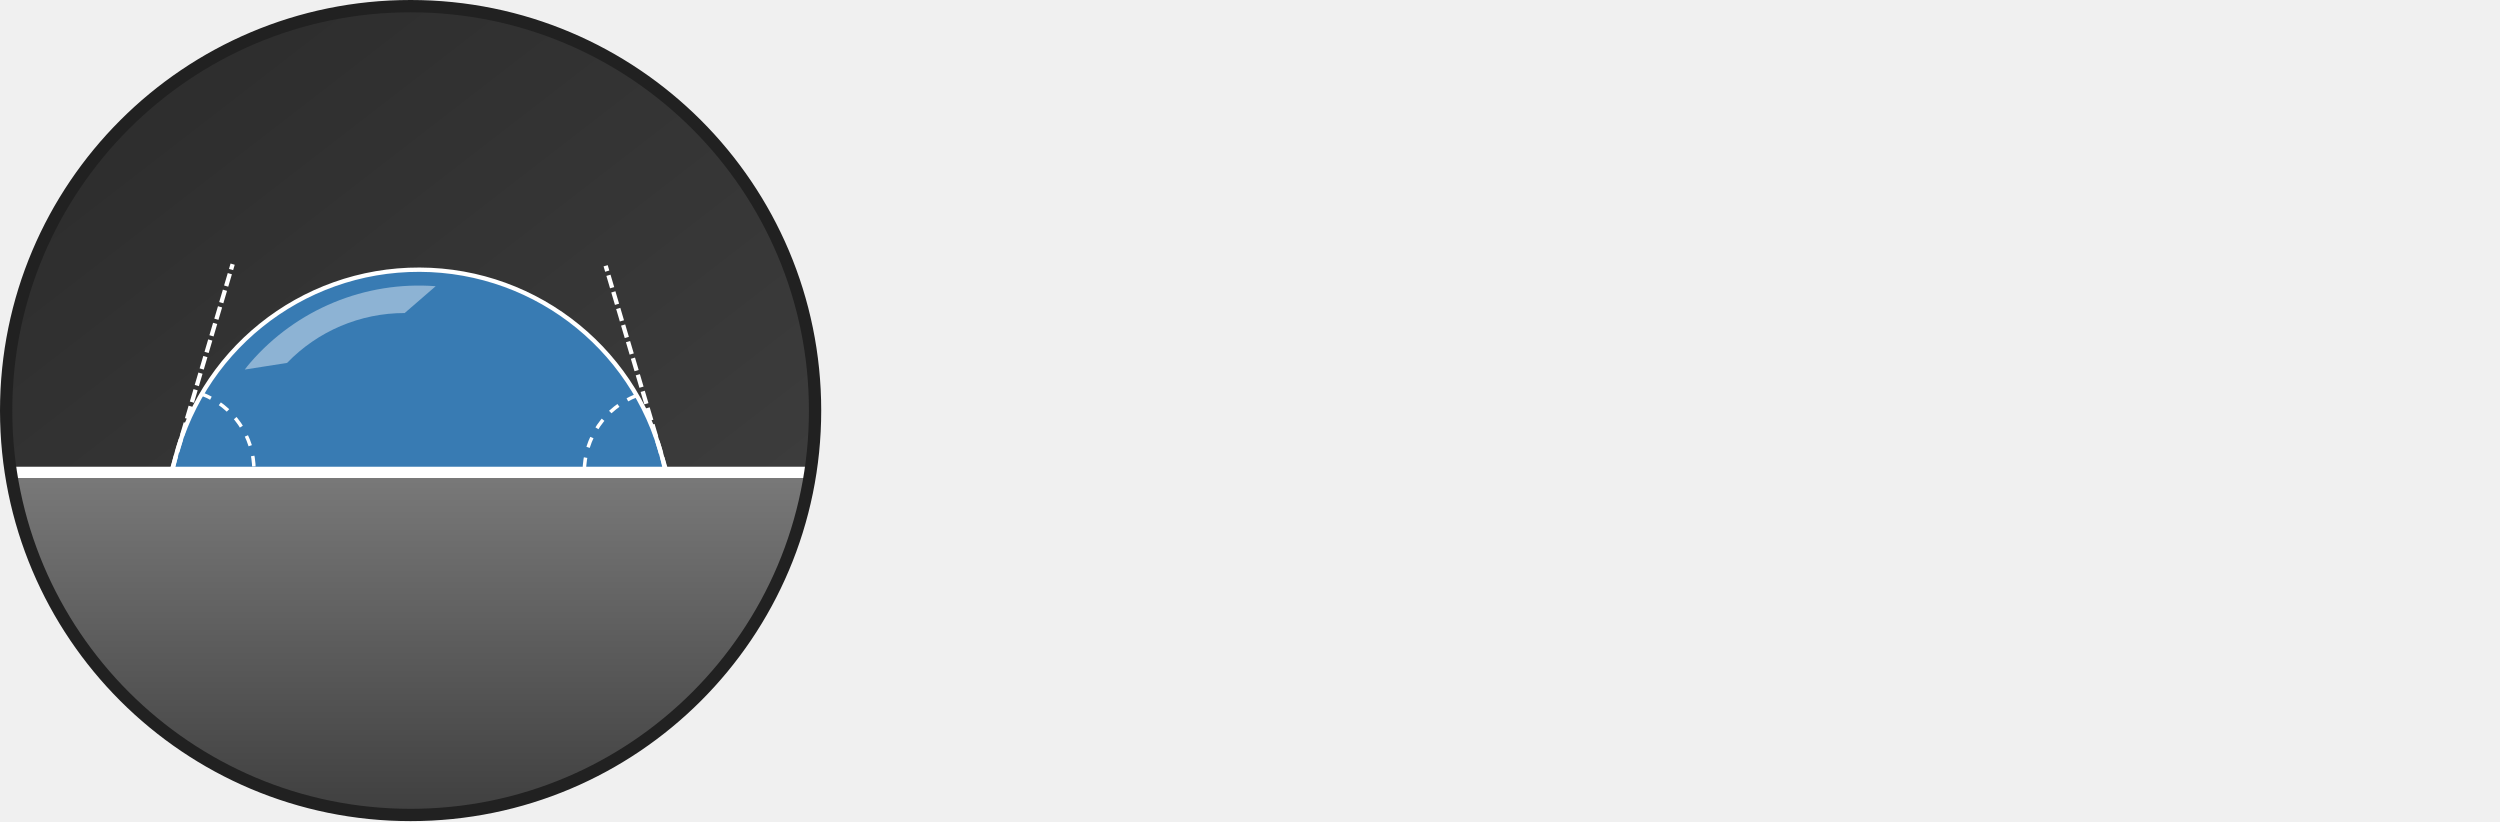
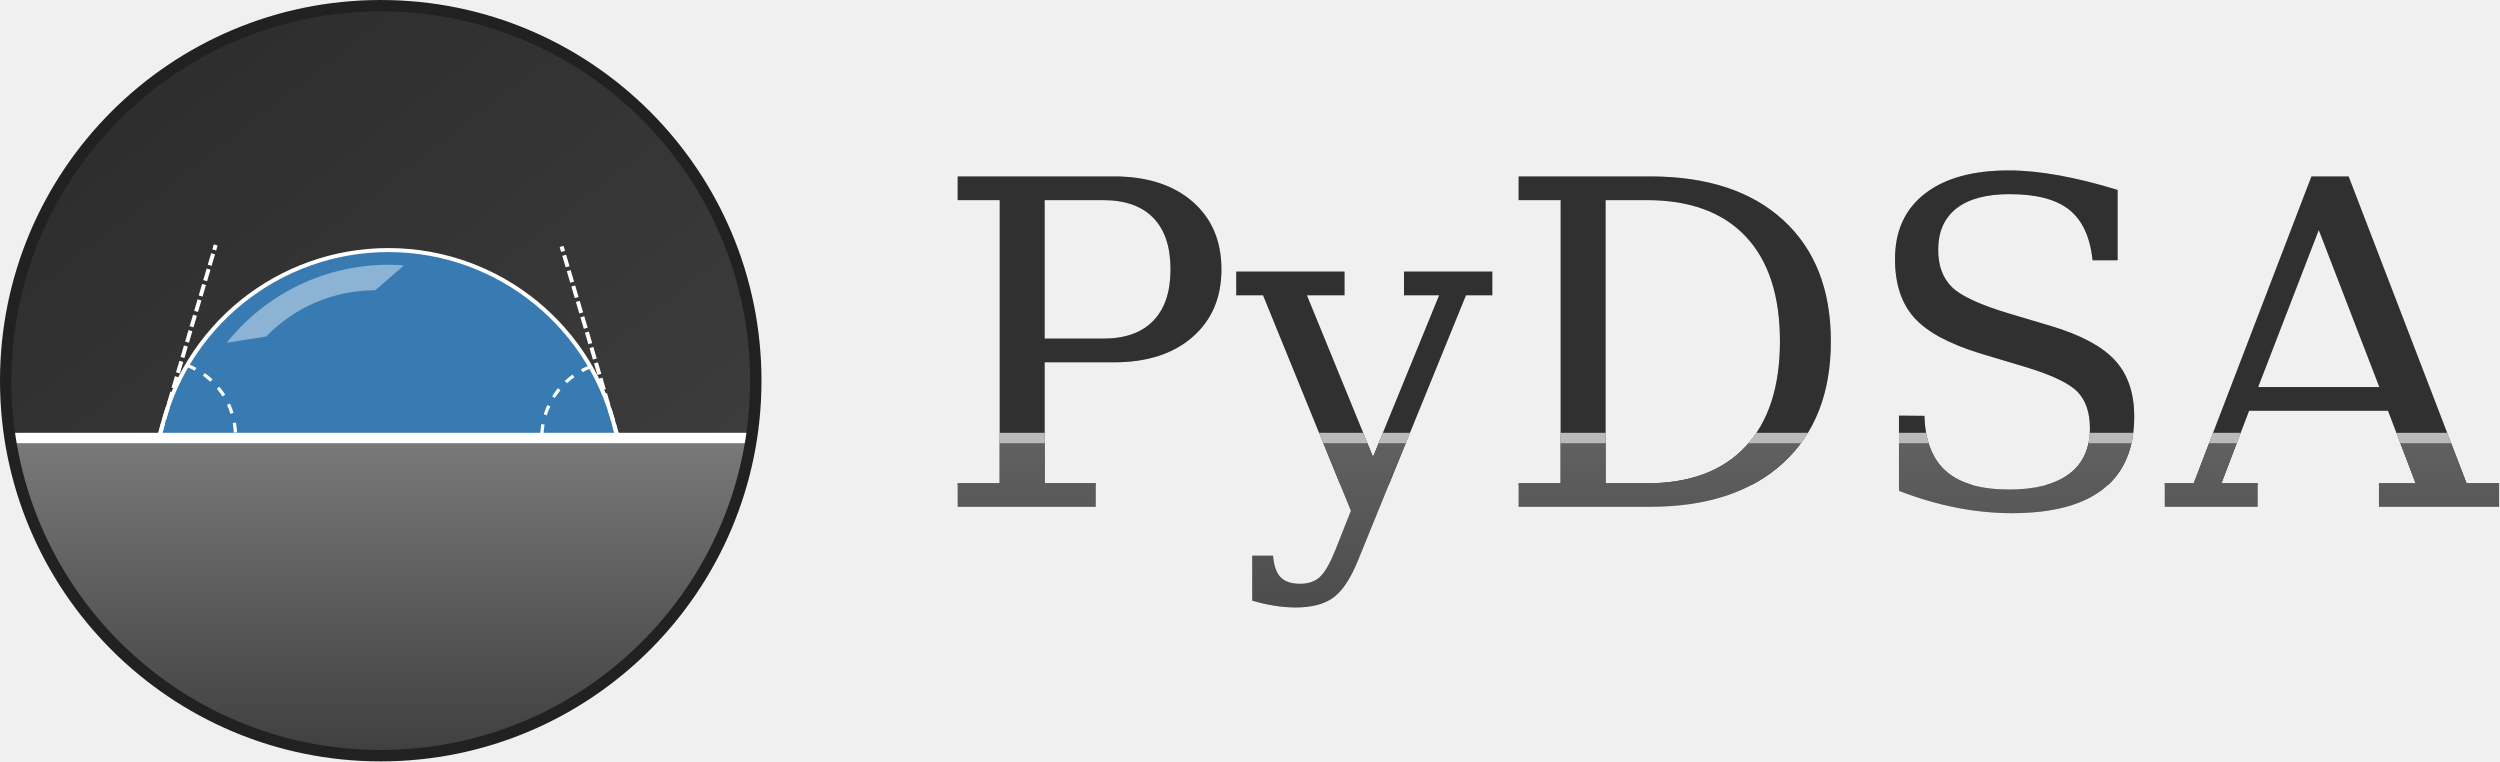
- <svg xmlns="http://www.w3.org/2000/svg" xmlns:xlink="http://www.w3.org/1999/xlink" width="1423.199" height="467.442" id="svg2169" version="1.0" viewBox="0 0 996.239 327.209">
+ <svg xmlns="http://www.w3.org/2000/svg" xmlns:xlink="http://www.w3.org/1999/xlink" width="1534.853" height="467.442" id="svg2169" version="1.0" viewBox="0 0 1074.398 327.209">
  <defs id="defs2171">
    <linearGradient id="linearGradient11301">
      <stop id="stop11303" offset="0" style="stop-color:#ffe052;stop-opacity:1" />
      <stop id="stop11305" offset="1" style="stop-color:#ffc331;stop-opacity:1" />
    </linearGradient>
    <linearGradient id="linearGradient9515">
      <stop id="stop9517" offset="0" style="stop-color:#387eb8;stop-opacity:1" />
      <stop id="stop9519" offset="1" style="stop-color:#366994;stop-opacity:1" />
    </linearGradient>
    <linearGradient xlink:href="#linearGradient9515" id="linearGradient1002" x1="261.187" y1="154.953" x2="404.933" y2="324.547" gradientUnits="userSpaceOnUse" />
    <filter style="color-interpolation-filters:sRGB" id="filter1701">
      <feGaussianBlur stdDeviation="10 10" result="blur" id="feGaussianBlur1699" />
    </filter>
    <linearGradient xlink:href="#linearGradient9515" id="linearGradient1814" x1="-1331.357" y1="783.59" x2="-1143.308" y2="974.509" gradientUnits="userSpaceOnUse" />
    <filter style="color-interpolation-filters:sRGB" id="filter1854">
      <feGaussianBlur stdDeviation="3" result="blur" id="feGaussianBlur1852" />
    </filter>
    <linearGradient xlink:href="#linearGradient9515" id="linearGradient2119" gradientUnits="userSpaceOnUse" gradientTransform="matrix(1.755352,0,0,1.755352,-1112.607,609.3801)" x1="89.137" y1="111.921" x2="147.777" y2="168.101" />
    <linearGradient xlink:href="#linearGradient9515" id="linearGradient6188" gradientUnits="userSpaceOnUse" x1="-1331.357" y1="783.59" x2="-1143.308" y2="974.509" gradientTransform="translate(427.3248,-845.5461)" />
    <linearGradient xlink:href="#linearGradient9515" id="linearGradient6190" gradientUnits="userSpaceOnUse" gradientTransform="matrix(1.755352,0,0,1.755352,-1112.607,609.3801)" x1="55.549" y1="77.07" x2="110.149" y2="131.853" />
    <linearGradient xlink:href="#linearGradient11301" id="linearGradient6192" gradientUnits="userSpaceOnUse" gradientTransform="matrix(1.755352,0,0,1.755352,-1112.607,609.3801)" x1="89.137" y1="111.921" x2="147.777" y2="168.101" />
    <linearGradient xlink:href="#linearGradient1277" id="linearGradient1279" x1="-1456.429" y1="565.44" x2="-1283.199" y2="789.593" gradientUnits="userSpaceOnUse" gradientTransform="translate(0,0.3125)" />
    <linearGradient id="linearGradient1277">
      <stop style="stop-color:#2d2d2d;stop-opacity:1;" offset="0" id="stop1273" />
      <stop style="stop-color:#3c3c3c;stop-opacity:1" offset="1" id="stop1275" />
    </linearGradient>
    <linearGradient xlink:href="#linearGradient4700" id="linearGradient1271" gradientUnits="userSpaceOnUse" x1="-1345.747" y1="1354.472" x2="-1345.747" y2="1174.022" />
    <linearGradient id="linearGradient4700">
      <stop style="stop-color:#2d2d2d;stop-opacity:1;" offset="0" id="stop4696" />
      <stop style="stop-color:#7a7a7a;stop-opacity:1" offset="1" id="stop4698" />
    </linearGradient>
    <clipPath clipPathUnits="userSpaceOnUse" id="clipPath4706">
      <circle style="opacity:1;fill:#2d2d2d;fill-opacity:1;stroke:none;stroke-width:7;stroke-linecap:round;stroke-linejoin:bevel;stroke-miterlimit:4;stroke-dasharray:none;stroke-dashoffset:0;stroke-opacity:0.961;paint-order:normal" id="circle4708" cx="-1347.717" cy="1150.925" r="163" />
    </clipPath>
    <clipPath clipPathUnits="userSpaceOnUse" id="clipPath4718">
      <circle style="opacity:1;fill:#2d2d2d;fill-opacity:1;stroke:none;stroke-width:13.418;stroke-linecap:round;stroke-linejoin:bevel;stroke-miterlimit:4;stroke-dasharray:none;stroke-dashoffset:0;stroke-opacity:0.961;paint-order:normal" id="circle4720" cx="-821.311" cy="500.024" r="312.452" />
    </clipPath>
    <clipPath clipPathUnits="userSpaceOnUse" id="clipPath4712">
      <circle style="opacity:1;fill:none;fill-opacity:1;stroke:#ffffff;stroke-width:13.418;stroke-linecap:round;stroke-linejoin:bevel;stroke-miterlimit:4;stroke-dasharray:none;stroke-dashoffset:0;stroke-opacity:1;paint-order:normal" id="circle4714" cx="-821.311" cy="500.024" r="312.452" />
    </clipPath>
    <linearGradient xlink:href="#linearGradient4700" id="linearGradient1271-4" gradientUnits="userSpaceOnUse" x1="-1345.747" y1="1354.472" x2="-1345.747" y2="1174.022" />
    <linearGradient xlink:href="#linearGradient4700" id="linearGradient2267" gradientUnits="userSpaceOnUse" x1="-1345.747" y1="1354.472" x2="-1345.747" y2="1174.022" />
-     <clipPath clipPathUnits="userSpaceOnUse" id="clipPath900">
-       <g aria-label="PyDSA" style="font-style:normal;font-variant:normal;font-weight:normal;font-stretch:normal;font-size:194.757px;line-height:73.034px;font-family:'dejavu serif';-inkscape-font-specification:'dejavu serif';font-variant-ligatures:normal;font-variant-position:normal;font-variant-caps:normal;font-variant-numeric:normal;font-variant-alternates:normal;font-feature-settings:normal;text-indent:0;text-align:start;text-decoration:none;text-decoration-line:none;text-decoration-style:solid;text-decoration-color:#000000;letter-spacing:0px;word-spacing:0px;text-transform:none;writing-mode:lr-tb;direction:ltr;text-orientation:mixed;dominant-baseline:auto;baseline-shift:baseline;text-anchor:start;white-space:normal;shape-padding:0;opacity:1;vector-effect:none;fill:#393939;fill-opacity:1;stroke:#08131b;stroke-width:0.7px;stroke-linecap:butt;stroke-linejoin:miter;stroke-miterlimit:4;stroke-dasharray:none;stroke-dashoffset:0;stroke-opacity:1" id="g912" transform="translate(-90.0552,-380.2514)">
-         <path d="m 395.04,214.276 v -8.178 h 2.473 q 3.328,0 6.181,-0.475 2.948,-0.475 5.135,-1.902 2.187,-1.522 3.423,-4.279 1.236,-2.758 1.236,-7.322 V 96.642 q 0,-4.279 -1.331,-6.847 -1.236,-2.663 -3.423,-4.089 -2.187,-1.426 -5.135,-1.807 -2.853,-0.475 -6.086,-0.475 h -2.473 v -8.178 h 54.68 q 12.267,0 21.302,2.853 9.034,2.758 14.93,8.083 5.896,5.23 8.749,12.743 2.948,7.513 2.948,17.022 0,8.654 -2.758,16.642 -2.663,7.988 -8.844,14.169 -6.181,6.086 -16.166,9.795 -9.985,3.614 -24.44,3.614 h -12.267 v 32.903 q 0,4.279 1.236,6.942 1.331,2.568 3.519,3.899 2.187,1.331 5.04,1.807 2.948,0.38 6.181,0.38 h 6.467 v 8.178 z m 38.134,-63.334 h 10.366 q 8.844,0 15.12,-1.807 6.276,-1.902 10.27,-5.991 3.994,-4.184 5.801,-10.651 1.902,-6.562 1.902,-15.786 0,-8.178 -1.617,-14.169 -1.617,-6.086 -5.23,-10.08 -3.614,-3.994 -9.415,-5.896 -5.706,-1.997 -13.979,-1.997 h -13.218 z" style="font-style:normal;font-variant:normal;font-weight:normal;font-stretch:normal;font-family:'droid serif';-inkscape-font-specification:'droid serif';fill:#393939;fill-opacity:1;stroke:#08131b;stroke-width:0.7px;stroke-opacity:1" id="path902" />
-         <path d="m 615.188,109.86 v 8.178 h -0.571 q -2.853,0 -4.945,0.666 -1.997,0.571 -3.709,2.282 -1.617,1.712 -3.043,4.66 -1.426,2.948 -3.138,7.608 l -29.575,81.783 q -3.423,9.415 -6.467,16.547 -3.043,7.132 -6.371,12.172 -3.328,5.135 -7.322,8.464 -3.899,3.328 -8.939,5.325 -5.04,1.997 -11.602,2.758 -6.562,0.761 -15.215,0.761 h -1.712 v -9.224 q 9.89,0 17.022,-2.948 7.132,-2.948 12.267,-8.083 5.23,-5.135 8.654,-12.172 3.519,-6.942 5.896,-15.12 l -36.042,-85.111 q -1.331,-3.043 -2.568,-4.945 -1.236,-1.997 -2.853,-3.233 -1.522,-1.236 -3.614,-1.712 -1.997,-0.475 -4.85,-0.475 h -0.571 v -8.178 h 46.787 v 8.178 h -0.571 q -5.896,0 -8.844,2.282 -2.853,2.282 -2.853,7.132 0,1.617 0.285,3.328 0.38,1.617 1.236,3.804 l 14.264,34.71 q 1.331,3.328 2.758,7.322 1.522,3.899 2.758,7.798 1.331,3.804 2.377,7.227 1.046,3.423 1.426,5.896 h 0.571 q 1.046,-4.279 2.853,-10.366 1.902,-6.181 4.374,-13.218 l 13.028,-37.943 q 0.856,-2.377 1.236,-4.565 0.475,-2.187 0.475,-3.804 0,-5.04 -3.233,-7.322 -3.138,-2.282 -9.605,-2.282 h -0.571 v -8.178 z" style="font-style:normal;font-variant:normal;font-weight:normal;font-stretch:normal;font-family:'droid serif';-inkscape-font-specification:'droid serif';fill:#393939;fill-opacity:1;stroke:#08131b;stroke-width:0.7px;stroke-opacity:1" id="path904" />
-         <path d="m 745.565,144.571 q 0,15.976 -3.994,28.909 -3.994,12.838 -11.887,21.967 -7.893,9.034 -19.78,13.979 -11.887,4.85 -27.768,4.85 h -59.625 v -8.178 h 2.473 q 3.328,0 6.181,-0.475 2.948,-0.475 5.135,-1.902 2.187,-1.522 3.423,-4.279 1.236,-2.758 1.236,-7.322 V 96.642 q 0,-4.279 -1.331,-6.847 -1.236,-2.663 -3.423,-4.089 -2.187,-1.426 -5.135,-1.807 -2.853,-0.475 -6.086,-0.475 h -2.473 v -8.178 h 59.625 q 15.025,0 26.817,4.66 11.792,4.565 19.875,13.409 8.178,8.844 12.458,21.777 4.279,12.933 4.279,29.48 z m -67.994,59.816 q 11.602,0 20.256,-3.899 8.749,-3.994 14.55,-11.602 5.801,-7.608 8.654,-18.734 2.948,-11.126 2.948,-25.581 0,-29.004 -11.602,-44.315 -11.507,-15.311 -34.615,-15.311 h -17.117 v 119.441 z" style="font-style:normal;font-variant:normal;font-weight:normal;font-stretch:normal;font-family:'droid serif';-inkscape-font-specification:'droid serif';fill:#393939;fill-opacity:1;stroke:#08131b;stroke-width:0.7px;stroke-opacity:1" id="path906" />
-         <path d="m 804.715,216.178 q -9.51,0 -16.832,-1.997 -7.227,-1.997 -12.172,-5.516 -4.85,-3.614 -7.322,-8.654 -2.473,-5.135 -2.473,-11.221 0,-5.896 3.614,-9.51 3.709,-3.614 10.461,-3.614 0.285,6.086 1.807,11.697 1.617,5.611 4.755,9.89 3.138,4.279 7.988,6.847 4.85,2.568 11.697,2.568 13.123,0 20.446,-6.276 7.418,-6.371 7.418,-18.259 0,-5.325 -1.522,-9.415 -1.522,-4.089 -5.04,-7.513 -3.519,-3.519 -9.319,-6.657 -5.706,-3.233 -14.264,-6.752 -9.034,-3.709 -15.786,-7.893 -6.752,-4.279 -11.221,-9.415 -4.47,-5.23 -6.657,-11.602 -2.187,-6.371 -2.187,-14.36 0,-8.368 3.138,-14.93 3.233,-6.562 8.939,-11.031 5.706,-4.565 13.504,-6.942 7.798,-2.377 17.022,-2.377 8.749,0 15.501,1.807 6.752,1.807 11.412,4.85 4.66,3.043 7.037,7.037 2.473,3.899 2.473,8.178 0,6.276 -4.184,9.51 -4.089,3.138 -11.126,3.138 0,-4.565 -1.141,-8.939 -1.046,-4.47 -3.614,-7.893 -2.568,-3.519 -6.752,-5.706 -4.184,-2.187 -10.366,-2.187 -5.611,0 -10.08,1.617 -4.374,1.522 -7.418,4.47 -3.043,2.853 -4.66,6.942 -1.617,4.089 -1.617,9.129 0,5.801 1.522,10.27 1.522,4.374 5.04,7.988 3.614,3.519 9.415,6.752 5.801,3.138 14.264,6.562 8.559,3.519 15.215,7.418 6.752,3.899 11.412,8.749 4.66,4.755 7.132,10.746 2.473,5.896 2.473,13.409 0,9.224 -3.423,16.547 -3.328,7.227 -9.605,12.267 -6.276,5.04 -15.12,7.703 -8.844,2.568 -19.78,2.568 z" style="font-style:normal;font-variant:normal;font-weight:normal;font-stretch:normal;font-family:'droid serif';-inkscape-font-specification:'droid serif';fill:#393939;fill-opacity:1;stroke:#08131b;stroke-width:0.7px;stroke-opacity:1" id="path908" />
-         <path d="m 898.29,167.774 -7.418,20.446 q -0.856,2.282 -1.331,4.565 -0.475,2.187 -0.475,3.804 0,4.945 3.138,7.227 3.233,2.282 9.795,2.282 h 4.47 v 8.178 h -47.548 v -8.178 h 3.709 q 2.853,0 4.85,-0.571 1.997,-0.666 3.614,-2.377 1.617,-1.712 3.043,-4.66 1.522,-2.948 3.328,-7.608 L 920.637,75.245 h 15.215 l 44.03,120.487 q 1.141,3.043 2.282,5.04 1.236,1.997 2.853,3.233 1.617,1.141 3.709,1.617 2.092,0.475 4.945,0.475 h 2.568 v 8.178 h -53.539 v -8.178 h 4.47 q 11.697,0 11.697,-9.319 0,-1.617 -0.475,-3.328 -0.38,-1.712 -1.141,-3.899 l -7.798,-21.777 z m 35.566,-43.839 q -3.043,-8.654 -5.611,-16.166 -2.473,-7.608 -4.089,-14.645 -0.666,3.519 -1.617,6.847 -0.856,3.233 -1.902,6.657 -1.046,3.423 -2.377,7.227 -1.331,3.709 -3.043,8.273 l -13.218,35.851 h 43.935 z" style="font-style:normal;font-variant:normal;font-weight:normal;font-stretch:normal;font-family:'droid serif';-inkscape-font-specification:'droid serif';fill:#393939;fill-opacity:1;stroke:#08131b;stroke-width:0.7px;stroke-opacity:1" id="path910" />
-       </g>
+     <clipPath clipPathUnits="userSpaceOnUse" id="clipPath880">
+       <text id="text884" y="-162.457" x="310.775" style="font-style:normal;font-variant:normal;font-weight:normal;font-stretch:normal;font-size:194.757px;line-height:73.034px;font-family:'dejavu serif';-inkscape-font-specification:'dejavu serif';font-variant-ligatures:normal;font-variant-position:normal;font-variant-caps:normal;font-variant-numeric:normal;font-variant-alternates:normal;font-feature-settings:normal;text-indent:0;text-align:start;text-decoration:none;text-decoration-line:none;text-decoration-style:solid;text-decoration-color:#000000;letter-spacing:0px;word-spacing:0px;text-transform:none;writing-mode:lr-tb;direction:ltr;text-orientation:mixed;dominant-baseline:auto;baseline-shift:baseline;text-anchor:start;white-space:normal;shape-padding:0;opacity:1;vector-effect:none;fill:#393939;fill-opacity:1;stroke:#08131b;stroke-width:0.7px;stroke-linecap:butt;stroke-linejoin:miter;stroke-miterlimit:4;stroke-dasharray:none;stroke-dashoffset:0;stroke-opacity:1" xml:space="preserve">
+         <tspan style="font-style:normal;font-variant:normal;font-weight:normal;font-stretch:normal;font-family:'deja vu serif';-inkscape-font-specification:'deja vu serif';fill:#393939;fill-opacity:1;stroke:#08131b;stroke-width:0.7px;stroke-opacity:1" y="-162.457" x="310.775" id="tspan882">PyDSA</tspan>
+       </text>
    </clipPath>
  </defs>
  <g transform="translate(1511.176,-532.2228)" id="g1269">
    <circle style="opacity:1;fill:url(#linearGradient1279);fill-opacity:1;stroke:none;stroke-width:3.5;stroke-linecap:round;stroke-linejoin:bevel;stroke-miterlimit:4;stroke-dasharray:none;stroke-dashoffset:0;stroke-opacity:1;paint-order:normal" id="circle1249" cx="-1347.54" cy="695.86" r="163" />
    <rect clip-path="url(#clipPath4706)" y="1175.272" x="-1512.497" height="155.299" width="335.75" id="rect1251" style="opacity:1;fill:url(#linearGradient1271);fill-opacity:1;stroke:none;stroke-width:21;stroke-linecap:round;stroke-linejoin:bevel;stroke-miterlimit:4;stroke-dasharray:none;stroke-dashoffset:0;stroke-opacity:0.961;paint-order:normal" transform="translate(0,-455.3768)" />
    <g clip-path="url(#clipPath4718)" style="stroke:#ffffff" transform="matrix(0.5216801,0,0,0.5216801,-919.2555,434.6952)" id="g1259">
      <path d="M -1002.664,544.788 A 192.222,192.222 0 0 1 -814.097,392.956 192.222,192.222 0 0 1 -626.539,546.034" id="path1253" style="opacity:1;fill:#387bb3;fill-opacity:1;stroke:#ffffff;stroke-width:3.301;stroke-linecap:round;stroke-linejoin:bevel;stroke-miterlimit:4;stroke-dasharray:none;stroke-dashoffset:0;stroke-opacity:1;paint-order:normal" />
      <path transform="matrix(1.230061,0,0,1.230061,195.661,-127.0128)" clip-path="url(#clipPath4712)" id="path1255" d="m -1196.496,548.582 h 759.954" style="fill:none;stroke:#ffffff;stroke-width:7;stroke-linecap:butt;stroke-linejoin:miter;stroke-miterlimit:4;stroke-dasharray:none;stroke-opacity:1" />
      <path id="path1257" d="m -915.349,464.164 c 23.513,-24.377 55.938,-38.128 89.807,-38.087 l 23.71,-20.508 c -54,-4.098 -106.509,17.756 -141.64,58.453 -2.173,2.517 -2.161,2.565 -4.197,5.224 z" style="opacity:1;fill:#f6f9fc;fill-opacity:0.447;stroke:none;stroke-width:2.633;stroke-linecap:round;stroke-linejoin:bevel;stroke-miterlimit:4;stroke-dasharray:none;stroke-dashoffset:0;stroke-opacity:1;paint-order:normal" />
    </g>
    <g transform="translate(-0.1767769,-455.3768)" id="g1265">
      <path transform="matrix(0.5216801,0,0,0.5216801,-919.2555,890.0719)" style="fill:none;stroke:#ffffff;stroke-width:3.301;stroke-linecap:butt;stroke-linejoin:miter;stroke-miterlimit:4;stroke-dasharray:9.903, 3.301;stroke-dashoffset:0;stroke-opacity:1" d="m -1002.664,544.788 46.069,-156.071" id="path1261" />
      <path style="opacity:1;fill:none;fill-opacity:1;stroke:#ffffff;stroke-width:1.4;stroke-linecap:butt;stroke-linejoin:bevel;stroke-miterlimit:4;stroke-dasharray:4.2, 4.2;stroke-dashoffset:0;stroke-opacity:1;paint-order:normal" id="path1263" d="m -1430.766,1144.528 a 32.602,32.602 0 0 1 20.975,30.567" />
    </g>
    <g id="use1267" transform="matrix(-1,0,0,1,-2688.122,-454.7269)">
      <path id="path2181" d="m -1002.664,544.788 46.069,-156.071" style="fill:none;stroke:#ffffff;stroke-width:3.301;stroke-linecap:butt;stroke-linejoin:miter;stroke-miterlimit:4;stroke-dasharray:9.903, 3.301;stroke-dashoffset:0;stroke-opacity:1" transform="matrix(0.5216801,0,0,0.5216801,-919.2555,890.0719)" />
      <path d="m -1430.766,1144.528 a 32.602,32.602 0 0 1 20.975,30.567" id="path2183" style="opacity:1;fill:none;fill-opacity:1;stroke:#ffffff;stroke-width:1.4;stroke-linecap:butt;stroke-linejoin:bevel;stroke-miterlimit:4;stroke-dasharray:4.2, 4.2;stroke-dashoffset:0;stroke-opacity:1;paint-order:normal" />
    </g>
    <ellipse cy="695.828" cx="-1347.55" id="circle1281" style="opacity:1;fill:none;fill-opacity:1;stroke:#212121;stroke-width:4.9;stroke-linecap:round;stroke-linejoin:bevel;stroke-miterlimit:4;stroke-dasharray:none;stroke-dashoffset:0;stroke-opacity:1;paint-order:normal" rx="161.176" ry="161.155" />
  </g>
-   <g id="g2253" transform="translate(90.0552,380.2514)" clip-path="url(#clipPath900)">
+   <g id="g2253" transform="translate(90.05522,380.2514)" clip-path="url(#clipPath880)">
    <rect clip-path="none" y="-327.145" x="268.297" height="155.299" width="743.185" id="rect2227" style="opacity:1;fill:#303030;fill-opacity:1;stroke:none;stroke-width:21;stroke-linecap:round;stroke-linejoin:bevel;stroke-miterlimit:4;stroke-dasharray:none;stroke-dashoffset:0;stroke-opacity:0.961;paint-order:normal" mask="none" />
    <rect mask="none" transform="translate(1780.795,-1367.851)" style="opacity:1;fill:url(#linearGradient2267);fill-opacity:1;stroke:none;stroke-width:21;stroke-linecap:round;stroke-linejoin:bevel;stroke-miterlimit:4;stroke-dasharray:none;stroke-dashoffset:0;stroke-opacity:0.961;paint-order:normal" id="rect1251-6" width="743.185" height="155.299" x="-1512.497" y="1175.272" clip-path="none" />
    <path style="fill:none;stroke:#ffffff;stroke-width:7;stroke-linecap:butt;stroke-linejoin:miter;stroke-miterlimit:4;stroke-dasharray:none;stroke-opacity:1" d="M -1112.032,548.582 H 73.152" id="path1255-2" clip-path="none" transform="matrix(0.6416985,0,0,0.6416985,963.6116,-544.0392)" />
    <rect style="opacity:1;vector-effect:none;fill:#303030;fill-opacity:0.333;stroke:none;stroke-width:4.9;stroke-linecap:butt;stroke-linejoin:miter;stroke-miterlimit:4;stroke-dasharray:none;stroke-dashoffset:0;stroke-opacity:1;paint-order:markers fill stroke" id="rect2275" width="813.624" height="351.366" x="245.458" y="-365.112" clip-path="none" />
  </g>
-   <text id="text881" y="-129.614" x="387.622" style="font-style:normal;font-variant:normal;font-weight:normal;font-stretch:normal;font-size:194.757px;line-height:73.034px;font-family:'dejavu serif';-inkscape-font-specification:'dejavu serif';font-variant-ligatures:normal;font-variant-position:normal;font-variant-caps:normal;font-variant-numeric:normal;font-variant-alternates:normal;font-feature-settings:normal;text-indent:0;text-align:start;text-decoration:none;text-decoration-line:none;text-decoration-style:solid;text-decoration-color:#000000;letter-spacing:0px;word-spacing:0px;text-transform:none;writing-mode:lr-tb;direction:ltr;text-orientation:mixed;dominant-baseline:auto;baseline-shift:baseline;text-anchor:start;white-space:normal;shape-padding:0;opacity:1;vector-effect:none;fill:#393939;fill-opacity:1;stroke:#08131b;stroke-width:0.7px;stroke-linecap:butt;stroke-linejoin:miter;stroke-miterlimit:4;stroke-dasharray:none;stroke-dashoffset:0;stroke-opacity:1" xml:space="preserve">
-     <tspan style="font-style:normal;font-variant:normal;font-weight:normal;font-stretch:normal;font-family:'deja vu serif';-inkscape-font-specification:'deja vu serif';fill:#393939;fill-opacity:1;stroke:#08131b;stroke-width:0.7px;stroke-opacity:1" y="-129.614" x="387.622" id="tspan879">PyDSA</tspan>
-   </text>
+   <g id="g912" style="font-style:normal;font-variant:normal;font-weight:normal;font-stretch:normal;font-size:194.757px;line-height:73.034px;font-family:'dejavu serif';-inkscape-font-specification:'dejavu serif';font-variant-ligatures:normal;font-variant-position:normal;font-variant-caps:normal;font-variant-numeric:normal;font-variant-alternates:normal;font-feature-settings:normal;text-indent:0;text-align:start;text-decoration:none;text-decoration-line:none;text-decoration-style:solid;text-decoration-color:#000000;letter-spacing:0px;word-spacing:0px;text-transform:none;writing-mode:lr-tb;direction:ltr;text-orientation:mixed;dominant-baseline:auto;baseline-shift:baseline;text-anchor:start;white-space:normal;shape-padding:0;opacity:1;vector-effect:none;fill:#393939;fill-opacity:1;stroke:#08131b;stroke-width:0.7px;stroke-linecap:butt;stroke-linejoin:miter;stroke-miterlimit:4;stroke-dasharray:none;stroke-dashoffset:0;stroke-opacity:1" aria-label="PyDSA" transform="translate(34.13961,-347.4088)">
+     <path id="path902" style="font-style:normal;font-variant:normal;font-weight:normal;font-stretch:normal;font-family:'droid serif';-inkscape-font-specification:'droid serif';fill:#393939;fill-opacity:1;stroke:#08131b;stroke-width:0.7px;stroke-opacity:1" d="m 395.04,214.276 v -8.178 h 2.473 q 3.328,0 6.181,-0.475 2.948,-0.475 5.135,-1.902 2.187,-1.522 3.423,-4.279 1.236,-2.758 1.236,-7.322 V 96.642 q 0,-4.279 -1.331,-6.847 -1.236,-2.663 -3.423,-4.089 -2.187,-1.426 -5.135,-1.807 -2.853,-0.475 -6.086,-0.475 h -2.473 v -8.178 h 54.68 q 12.267,0 21.302,2.853 9.034,2.758 14.93,8.083 5.896,5.23 8.749,12.743 2.948,7.513 2.948,17.022 0,8.654 -2.758,16.642 -2.663,7.988 -8.844,14.169 -6.181,6.086 -16.166,9.795 -9.985,3.614 -24.44,3.614 h -12.267 v 32.903 q 0,4.279 1.236,6.942 1.331,2.568 3.519,3.899 2.187,1.331 5.04,1.807 2.948,0.38 6.181,0.38 h 6.467 v 8.178 z m 38.134,-63.334 h 10.366 q 8.844,0 15.12,-1.807 6.276,-1.902 10.27,-5.991 3.994,-4.184 5.801,-10.651 1.902,-6.562 1.902,-15.786 0,-8.178 -1.617,-14.169 -1.617,-6.086 -5.23,-10.08 -3.614,-3.994 -9.415,-5.896 -5.706,-1.997 -13.979,-1.997 h -13.218 z" />
+     <path id="path904" style="font-style:normal;font-variant:normal;font-weight:normal;font-stretch:normal;font-family:'droid serif';-inkscape-font-specification:'droid serif';fill:#393939;fill-opacity:1;stroke:#08131b;stroke-width:0.7px;stroke-opacity:1" d="m 615.188,109.86 v 8.178 h -0.571 q -2.853,0 -4.945,0.666 -1.997,0.571 -3.709,2.282 -1.617,1.712 -3.043,4.66 -1.426,2.948 -3.138,7.608 l -29.575,81.783 q -3.423,9.415 -6.467,16.547 -3.043,7.132 -6.371,12.172 -3.328,5.135 -7.322,8.464 -3.899,3.328 -8.939,5.325 -5.04,1.997 -11.602,2.758 -6.562,0.761 -15.215,0.761 h -1.712 v -9.224 q 9.89,0 17.022,-2.948 7.132,-2.948 12.267,-8.083 5.23,-5.135 8.654,-12.172 3.519,-6.942 5.896,-15.12 l -36.042,-85.111 q -1.331,-3.043 -2.568,-4.945 -1.236,-1.997 -2.853,-3.233 -1.522,-1.236 -3.614,-1.712 -1.997,-0.475 -4.85,-0.475 h -0.571 v -8.178 h 46.787 v 8.178 h -0.571 q -5.896,0 -8.844,2.282 -2.853,2.282 -2.853,7.132 0,1.617 0.285,3.328 0.38,1.617 1.236,3.804 l 14.264,34.71 q 1.331,3.328 2.758,7.322 1.522,3.899 2.758,7.798 1.331,3.804 2.377,7.227 1.046,3.423 1.426,5.896 h 0.571 q 1.046,-4.279 2.853,-10.366 1.902,-6.181 4.374,-13.218 l 13.028,-37.943 q 0.856,-2.377 1.236,-4.565 0.475,-2.187 0.475,-3.804 0,-5.04 -3.233,-7.322 -3.138,-2.282 -9.605,-2.282 h -0.571 v -8.178 z" />
+     <path id="path906" style="font-style:normal;font-variant:normal;font-weight:normal;font-stretch:normal;font-family:'droid serif';-inkscape-font-specification:'droid serif';fill:#393939;fill-opacity:1;stroke:#08131b;stroke-width:0.7px;stroke-opacity:1" d="m 745.565,144.571 q 0,15.976 -3.994,28.909 -3.994,12.838 -11.887,21.967 -7.893,9.034 -19.78,13.979 -11.887,4.85 -27.768,4.85 h -59.625 v -8.178 h 2.473 q 3.328,0 6.181,-0.475 2.948,-0.475 5.135,-1.902 2.187,-1.522 3.423,-4.279 1.236,-2.758 1.236,-7.322 V 96.642 q 0,-4.279 -1.331,-6.847 -1.236,-2.663 -3.423,-4.089 -2.187,-1.426 -5.135,-1.807 -2.853,-0.475 -6.086,-0.475 h -2.473 v -8.178 h 59.625 q 15.025,0 26.817,4.66 11.792,4.565 19.875,13.409 8.178,8.844 12.458,21.777 4.279,12.933 4.279,29.48 z m -67.994,59.816 q 11.602,0 20.256,-3.899 8.749,-3.994 14.55,-11.602 5.801,-7.608 8.654,-18.734 2.948,-11.126 2.948,-25.581 0,-29.004 -11.602,-44.315 -11.507,-15.311 -34.615,-15.311 h -17.117 v 119.441 z" />
+     <path id="path908" style="font-style:normal;font-variant:normal;font-weight:normal;font-stretch:normal;font-family:'droid serif';-inkscape-font-specification:'droid serif';fill:#393939;fill-opacity:1;stroke:#08131b;stroke-width:0.7px;stroke-opacity:1" d="m 804.715,216.178 q -9.51,0 -16.832,-1.997 -7.227,-1.997 -12.172,-5.516 -4.85,-3.614 -7.322,-8.654 -2.473,-5.135 -2.473,-11.221 0,-5.896 3.614,-9.51 3.709,-3.614 10.461,-3.614 0.285,6.086 1.807,11.697 1.617,5.611 4.755,9.89 3.138,4.279 7.988,6.847 4.85,2.568 11.697,2.568 13.123,0 20.446,-6.276 7.418,-6.371 7.418,-18.259 0,-5.325 -1.522,-9.415 -1.522,-4.089 -5.04,-7.513 -3.519,-3.519 -9.319,-6.657 -5.706,-3.233 -14.264,-6.752 -9.034,-3.709 -15.786,-7.893 -6.752,-4.279 -11.221,-9.415 -4.47,-5.23 -6.657,-11.602 -2.187,-6.371 -2.187,-14.36 0,-8.368 3.138,-14.93 3.233,-6.562 8.939,-11.031 5.706,-4.565 13.504,-6.942 7.798,-2.377 17.022,-2.377 8.749,0 15.501,1.807 6.752,1.807 11.412,4.85 4.66,3.043 7.037,7.037 2.473,3.899 2.473,8.178 0,6.276 -4.184,9.51 -4.089,3.138 -11.126,3.138 0,-4.565 -1.141,-8.939 -1.046,-4.47 -3.614,-7.893 -2.568,-3.519 -6.752,-5.706 -4.184,-2.187 -10.366,-2.187 -5.611,0 -10.08,1.617 -4.374,1.522 -7.418,4.47 -3.043,2.853 -4.66,6.942 -1.617,4.089 -1.617,9.129 0,5.801 1.522,10.27 1.522,4.374 5.04,7.988 3.614,3.519 9.415,6.752 5.801,3.138 14.264,6.562 8.559,3.519 15.215,7.418 6.752,3.899 11.412,8.749 4.66,4.755 7.132,10.746 2.473,5.896 2.473,13.409 0,9.224 -3.423,16.547 -3.328,7.227 -9.605,12.267 -6.276,5.04 -15.12,7.703 -8.844,2.568 -19.78,2.568 z" />
+     <path id="path910" style="font-style:normal;font-variant:normal;font-weight:normal;font-stretch:normal;font-family:'droid serif';-inkscape-font-specification:'droid serif';fill:#393939;fill-opacity:1;stroke:#08131b;stroke-width:0.7px;stroke-opacity:1" d="m 898.29,167.774 -7.418,20.446 q -0.856,2.282 -1.331,4.565 -0.475,2.187 -0.475,3.804 0,4.945 3.138,7.227 3.233,2.282 9.795,2.282 h 4.47 v 8.178 h -47.548 v -8.178 h 3.709 q 2.853,0 4.85,-0.571 1.997,-0.666 3.614,-2.377 1.617,-1.712 3.043,-4.66 1.522,-2.948 3.328,-7.608 L 920.637,75.245 h 15.215 l 44.03,120.487 q 1.141,3.043 2.282,5.04 1.236,1.997 2.853,3.233 1.617,1.141 3.709,1.617 2.092,0.475 4.945,0.475 h 2.568 v 8.178 h -53.539 v -8.178 h 4.47 q 11.697,0 11.697,-9.319 0,-1.617 -0.475,-3.328 -0.38,-1.712 -1.141,-3.899 l -7.798,-21.777 z m 35.566,-43.839 q -3.043,-8.654 -5.611,-16.166 -2.473,-7.608 -4.089,-14.645 -0.666,3.519 -1.617,6.847 -0.856,3.233 -1.902,6.657 -1.046,3.423 -2.377,7.227 -1.331,3.709 -3.043,8.273 l -13.218,35.851 h 43.935 z" />
+   </g>
</svg>
